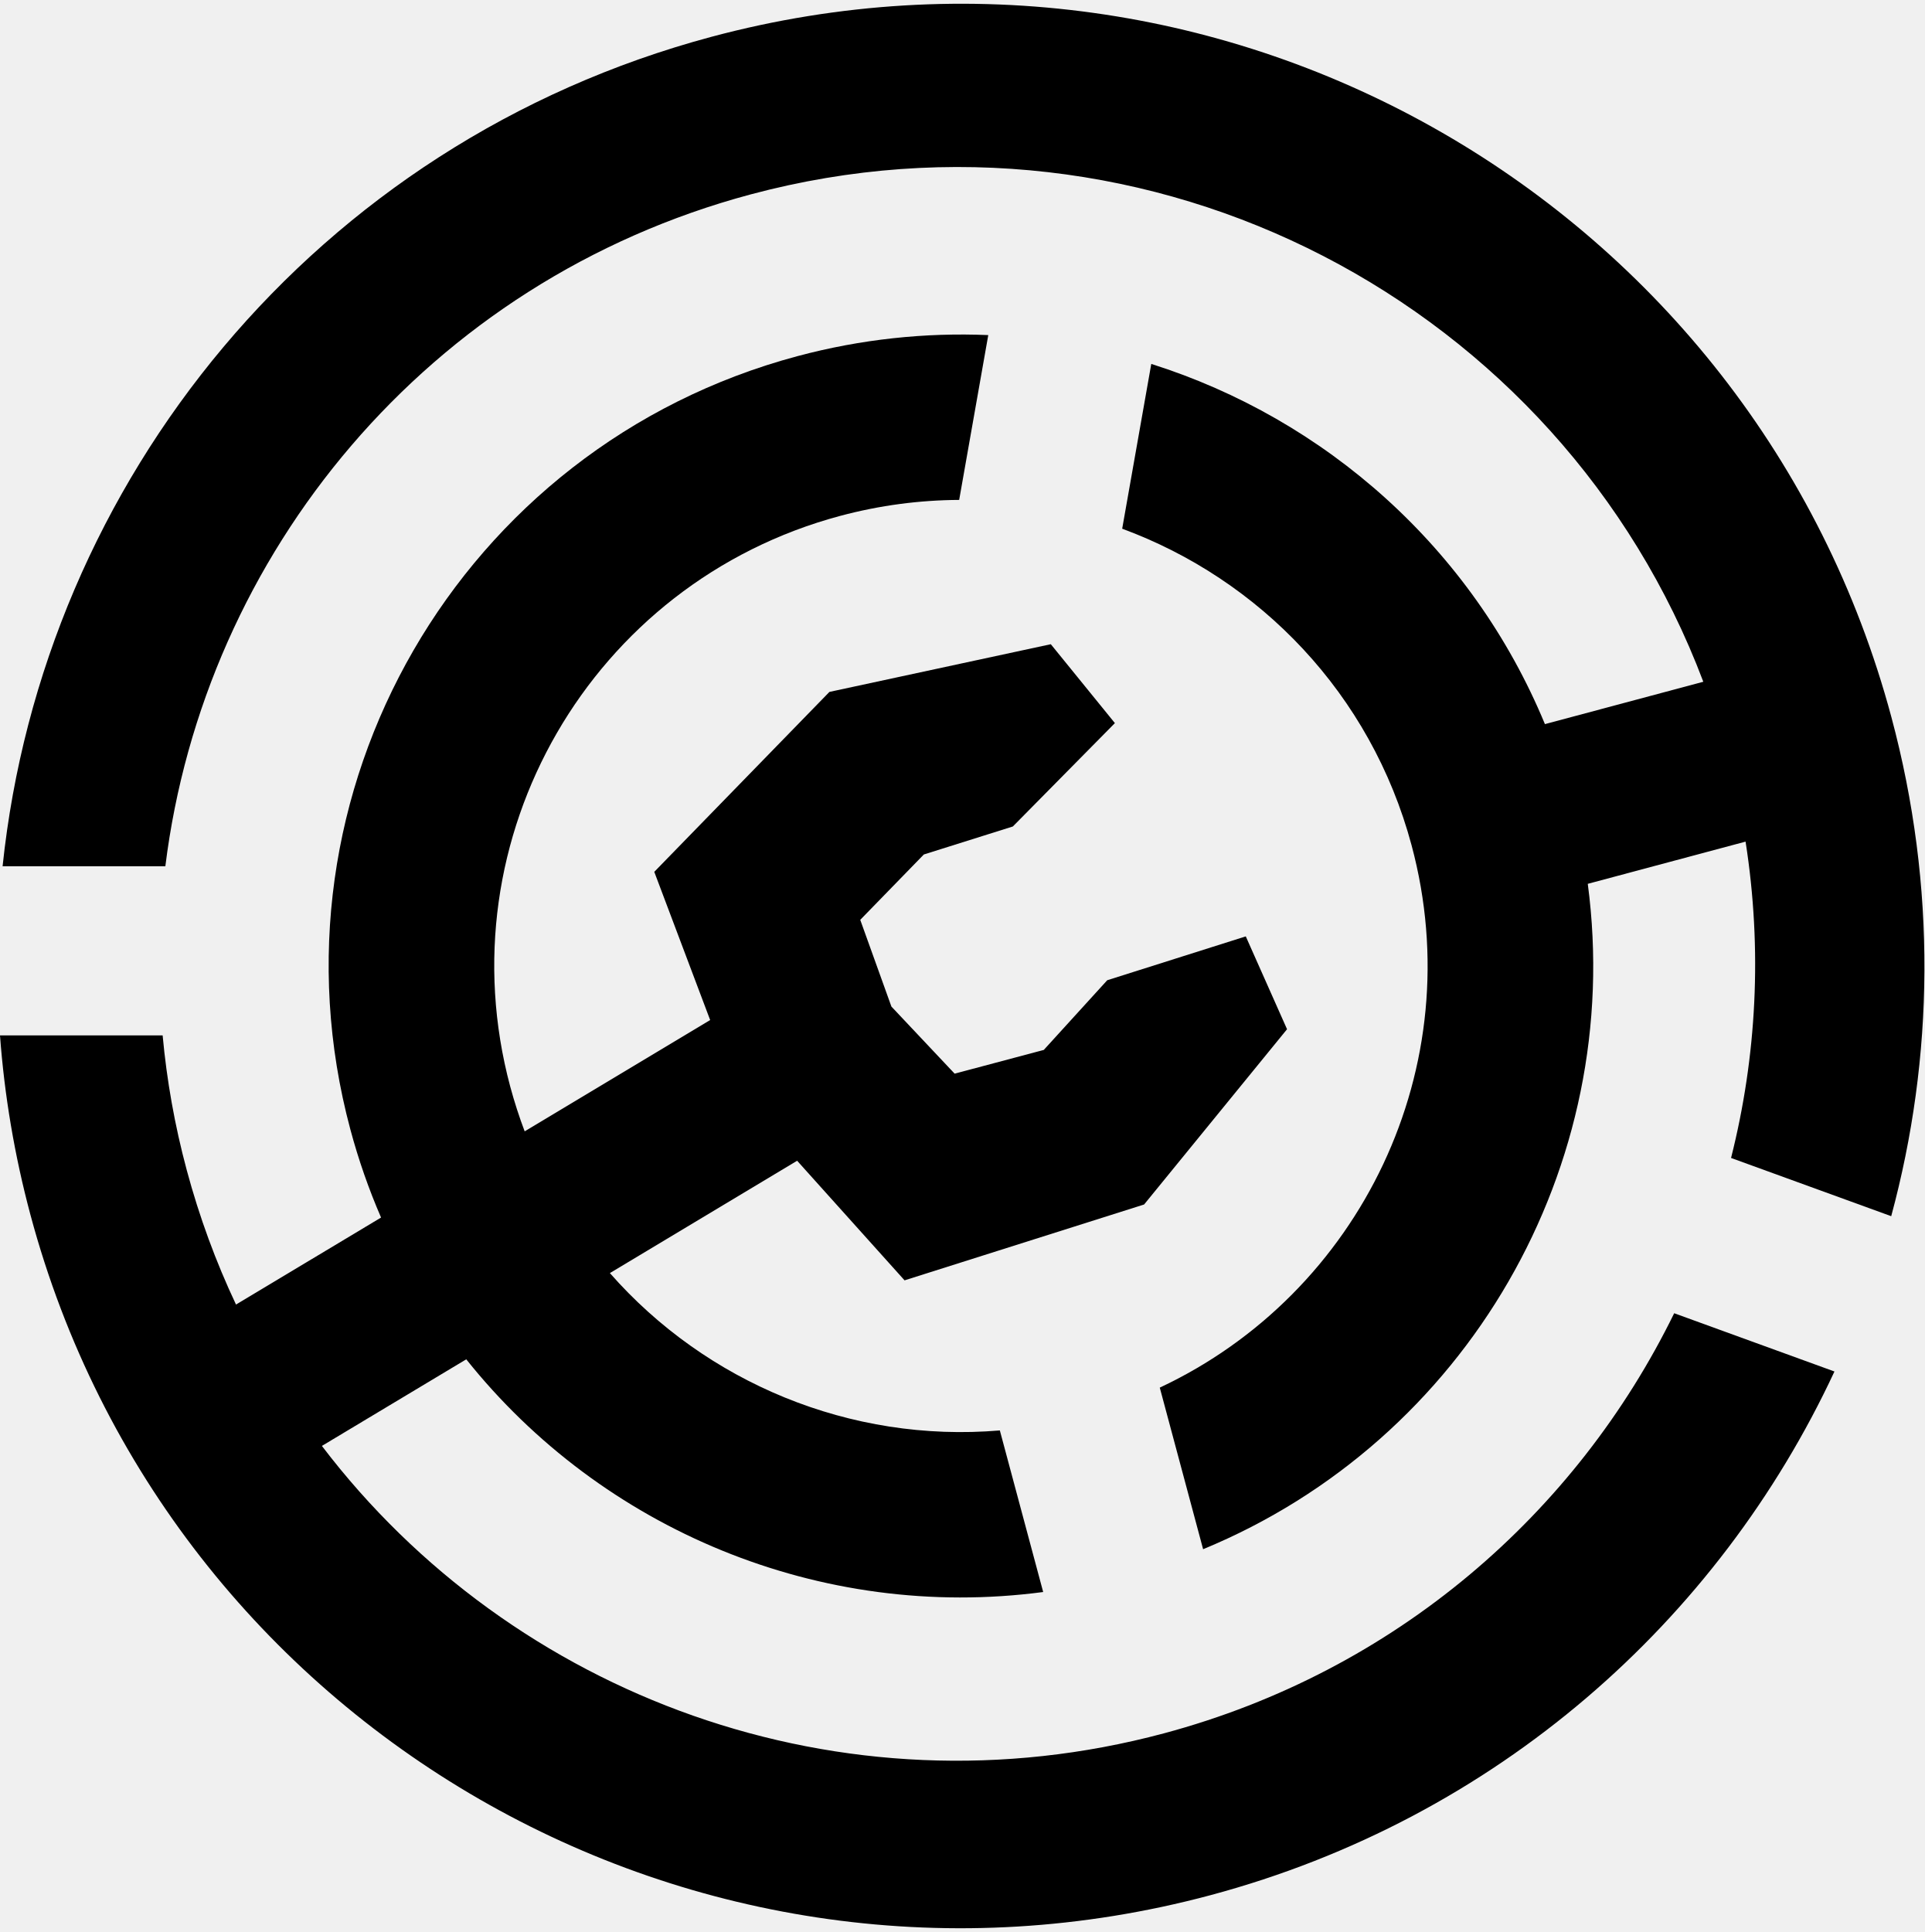
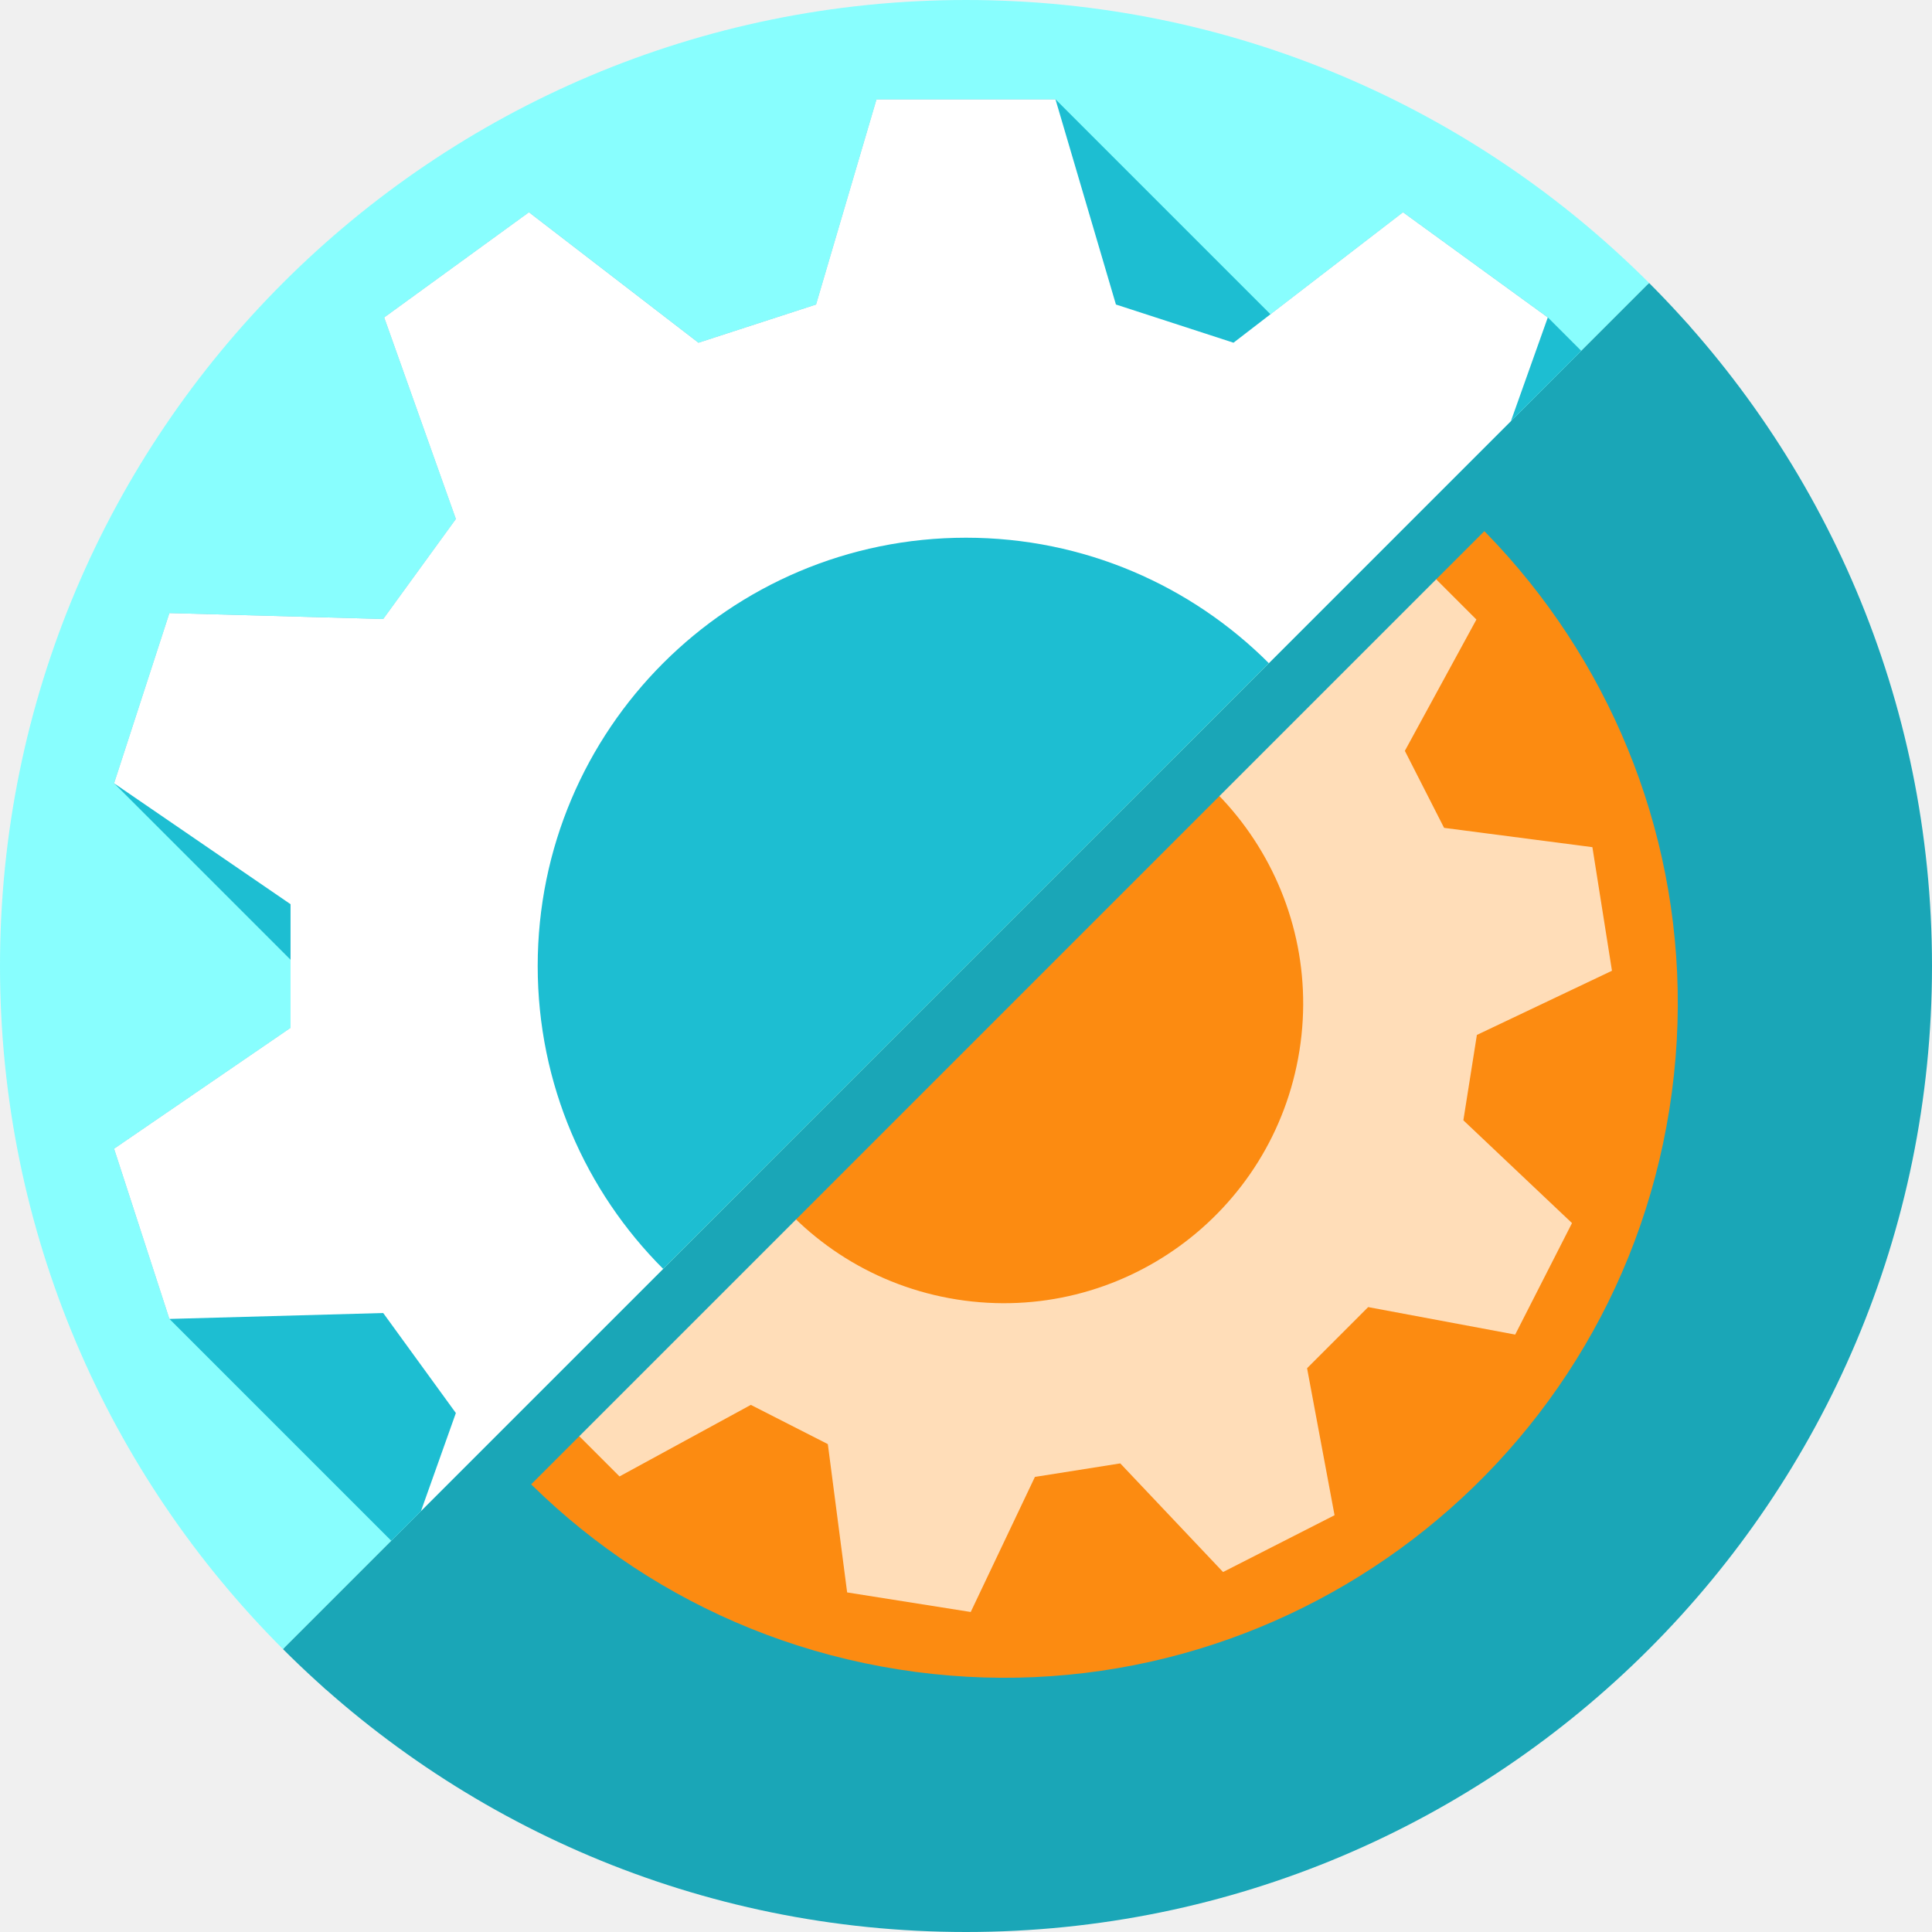
- <svg xmlns="http://www.w3.org/2000/svg" width="512" height="514" viewBox="0 0 512 514">
-   <path fill-rule="evenodd" clip-rule="evenodd" d="M503.16 323.56C514.55 281.47 515.32 235.91 503.2 190.76C466.57 54.23 326.04 -26.8 189.33 9.78C83.81 38.02 11.39 128.07 0.69 230.47H43.99C54.29 147.33 113.74 74.73 199.75 51.71C306.05 23.26 415.13 80.67 453.17 181.38L411.03 192.65C391.64 145.8 352.57 111.45 306.3 96.82L298.56 140.66C335.09 154.13 364.72 184.5 375.56 224.91C391.36 283.8 361.94 344.14 308.56 369.17L320.09 412.16C390.25 383.21 432.4 310.3 422.43 235.14L464.41 223.91C468.91 252.62 467.35 281.16 460.55 308.07L503.16 323.56Z" fill="currentColor" />
-   <path d="M321.99 504.22C185.27 540.8 44.75 459.77 8.11 323.24C3.84 307.31 1.17 291.33 0 275.46H43.27C44.36 287.37 46.47 299.35 49.68 311.29C53.04 323.8 57.45 335.75 62.79 347.07L101.38 323.92C98.13 316.42 95.39 308.6 93.21 300.47C69.17 210.87 122.41 118.77 212.13 94.76C229.13 90.21 246.23 88.44 262.93 89.15L255.19 133C244.73 133.05 234.11 134.42 223.53 137.25C157.31 154.98 118.01 222.95 135.75 289.09C136.85 293.16 138.13 297.13 139.59 300.99L188.94 271.38L174.07 231.95L220.67 184.08L279.57 171.39L296.62 192.38L269.47 219.88L245.79 227.33L228.87 244.72L237.16 267.79C237.16 267.79 253.95 285.63 253.98 285.64L277.7 279.33L294.58 260.79L331.44 249.12L342.42 273.82L304.39 320.45L240.66 340.63L212.08 308.81L162.26 338.7C187.8 367.78 226.2 383.93 266.01 380.56L277.54 423.55C218.13 431.41 160.1 406.82 124.05 361.64L85.64 384.68C136.25 451.17 223.84 484.11 309.61 461.16C371.35 444.64 419.4 402.56 445.42 349.38L488.06 364.88C457.17 431.16 398.22 483.82 321.99 504.22Z" fill="currentColor" />
+ <svg xmlns="http://www.w3.org/2000/svg" version="1.1" viewBox="0 0 512 512">
+   <defs>
+     <clipPath id="innerMask">
+       <path d="m512 512h-512l512-512z" fill="none" />
+     </clipPath>
+     <clipPath id="outerMask">
+       <path d="m0 512v-512h512z" fill="none" />
+     </clipPath>
+   </defs>
+   <g clip-path="url(#innerMask)">
+     <path d="m512 256a256 256 0 0 1-256 256 256 256 0 0 1-256-256 256 256 0 0 1 256-256 256 256 0 0 1 256 256z" fill="#1aa6b7" />
+     <path d="m293.94 89.587c97.43 15.431 163.9 106.92 148.47 204.35-15.431 97.43-106.92 163.9-204.35 148.47-97.43-15.431-163.9-106.92-148.47-204.35 15.431-97.43 106.92-163.9 204.35-148.47z" fill="#fc8b11" />
+     <path id="cogInner" d="m274.74 104.81-17.01 35.797-22.621 3.583-27.239-28.789-29.546 15.054 7.281 38.959-16.195 16.196-38.959-7.281-15.055 29.546 28.79 27.238-3.583 22.623-35.798 17.009 5.188 32.752 39.302 5.115 10.398 20.407-18.964 34.802 23.448 23.448 34.802-18.962 20.407 10.398 5.116 39.302 32.751 5.187 17.01-35.797 22.621-3.583 27.239 28.789 29.546-15.054-7.281-38.959 16.195-16.196 38.959 7.281 15.055-29.546-28.79-27.238 3.583-22.623 35.798-17.009-5.188-32.752-39.302-5.115-10.398-20.407 18.964-34.802-23.448-23.448-34.802 18.962-20.407-10.398-5.116-39.302zm3.669 82.818a79.351 79.351 0 0 1 65.961 90.787 79.351 79.351 0 0 1-90.787 65.961 79.351 79.351 0 0 1-65.961-90.787 79.351 79.351 0 0 1 90.787-65.961z" fill="#ffddb8" />
+     <path d="m64.252 425.61 361.36-361.36 22.135 22.135-361.36 361.36z" fill="#1aa6b7" />
+   </g>
+   <g clip-path="url(#outerMask)">
+     <path d="m512 256a256 256 0 0 1-256 256 256 256 0 0 1-256-256 256 256 0 0 1 256-256 256 256 0 0 1 256 256z" fill="#88fefe" />
+     <path id="shadowDynamic" visibility="hidden" d="m268.51 25.438-24.331 51.203-32.356 5.125-38.962-41.178-42.262 21.533 10.414 55.725-23.164 23.166-55.725-10.414-21.534 42.261 41.18 38.962-5.125 32.358-51.204 24.328 7.421 46.848 56.216 7.316 14.872 29.189-27.124 49.781 33.539 33.539 49.78-27.124 29.189 14.872 7.317 56.216 46.846 7.42 24.332-51.203 32.356-5.125 38.962 41.179 42.262-21.533-10.415-55.726 23.165-23.164 55.725 10.414 21.534-42.262-41.18-38.961 5.125-32.358 51.204-24.329-7.421-46.847-56.216-7.316-14.873-29.19 27.125-49.779-33.539-33.539-49.78 27.123-29.189-14.872-7.318-56.216zm5.248 118.46c61.913 9.806 0 0 0 0z" fill="#1dbed2" />
+     <path id="shadowStatic" d="m232.29 26.32-16.021 54.379-31.156 10.123-44.924-34.576-38.375 27.879 19.006 53.41-19.258 26.504-56.666-1.568-14.658 45.109 46.766 46.766v18.035l-46.766 32.041 14.658 45.107 62.543 62.543-5.625 15.805 68.807 68.807a256 256 0 0 0 85.385 15.316 256 256 0 0 0 256-256 256 256 0 0 0-14.365-84.43l-87.445-87.445-38.375-27.879-35.133 27.043-56.969-56.969z" fill="#1dbed2" />
+     <path id="cogOuter" d="m232.28 26.32-16.021 54.379-31.156 10.123-44.924-34.576-38.373 27.879 19.003 53.41-19.255 26.504-56.668-1.568-14.658 45.109 46.768 32.04v32.761l-46.768 32.039 14.658 45.11 56.668-1.568 19.255 26.503-19.003 53.411 38.373 27.879 44.924-34.577 31.156 10.123 16.021 54.379h47.43l16.022-54.379 31.156-10.123 44.924 34.577 38.373-27.879-19.004-53.411 19.256-26.503 56.668 1.568 14.658-45.11-46.768-32.039v-32.761l46.768-32.04-14.658-45.109-56.668 1.568-19.256-26.504 19.004-53.41-38.373-27.879-44.924 34.576-31.156-10.123-16.022-54.379zm23.715 116.18c62.685 0 113.5 50.816 113.5 113.5 0 62.685-50.815 113.5-113.5 113.5-62.684 0-113.5-50.816-113.5-113.5s50.816-113.5 113.5-113.5z" fill="#fff" />
+   </g>
</svg>
